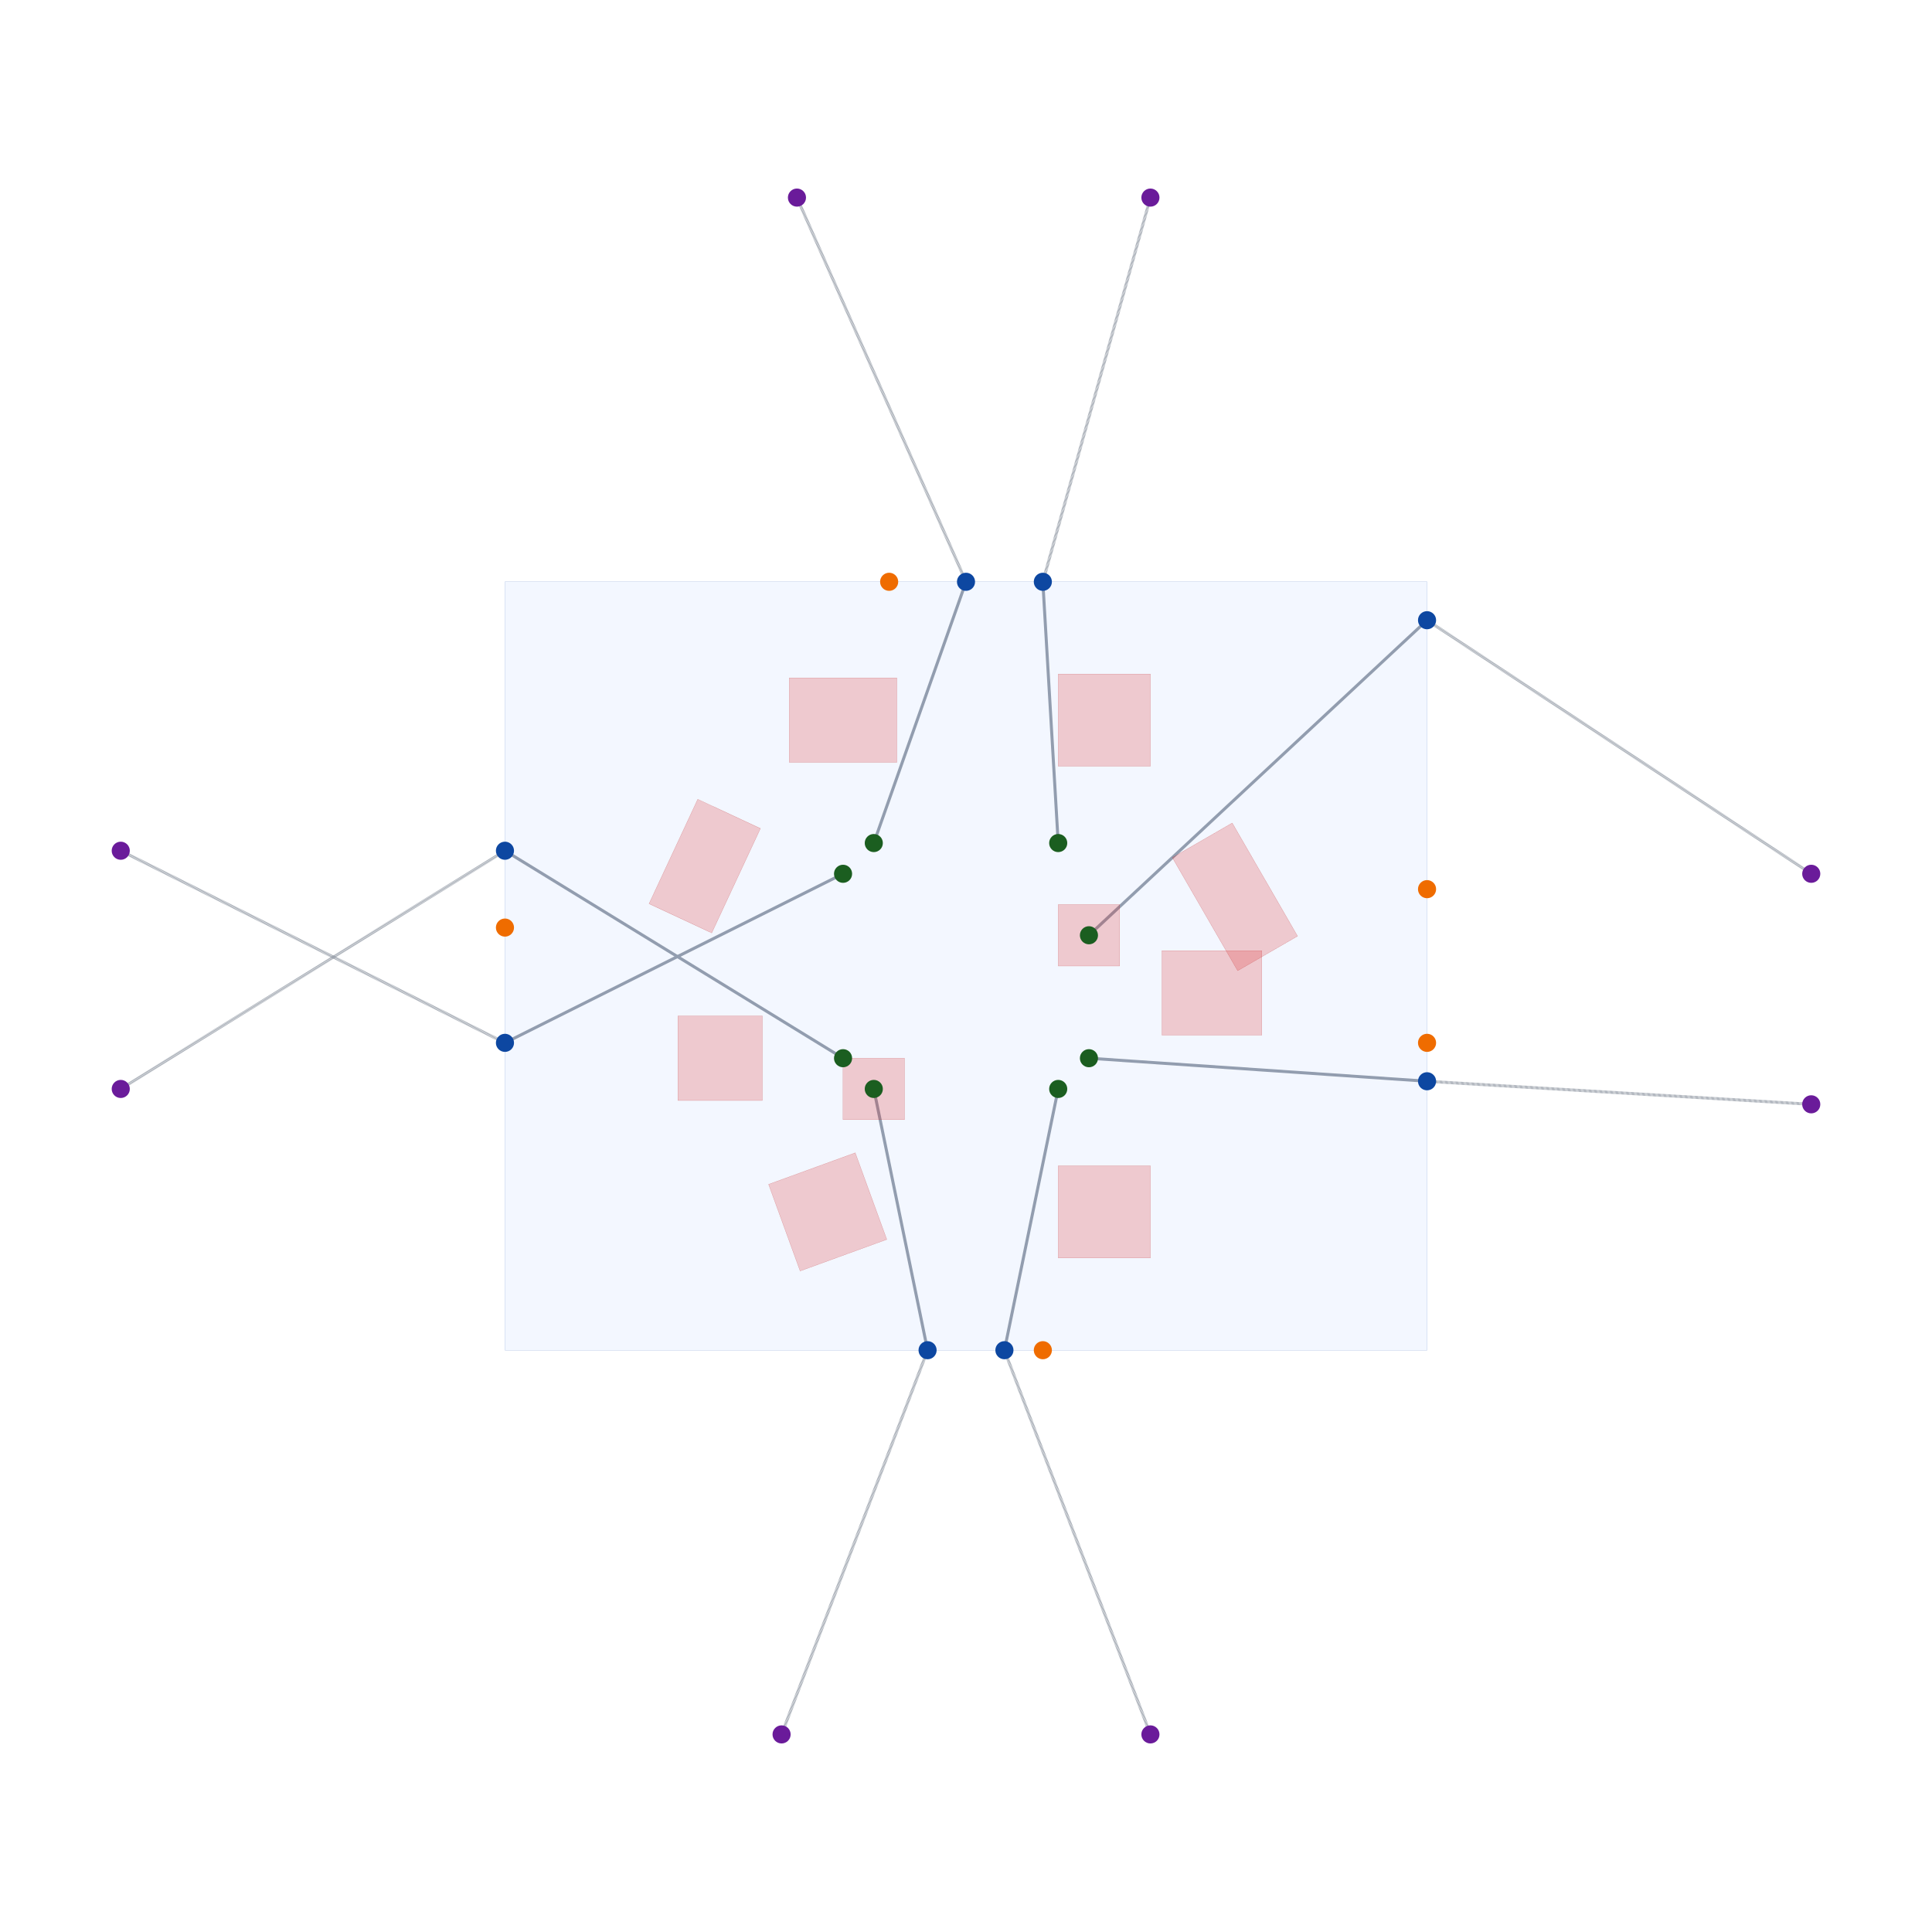
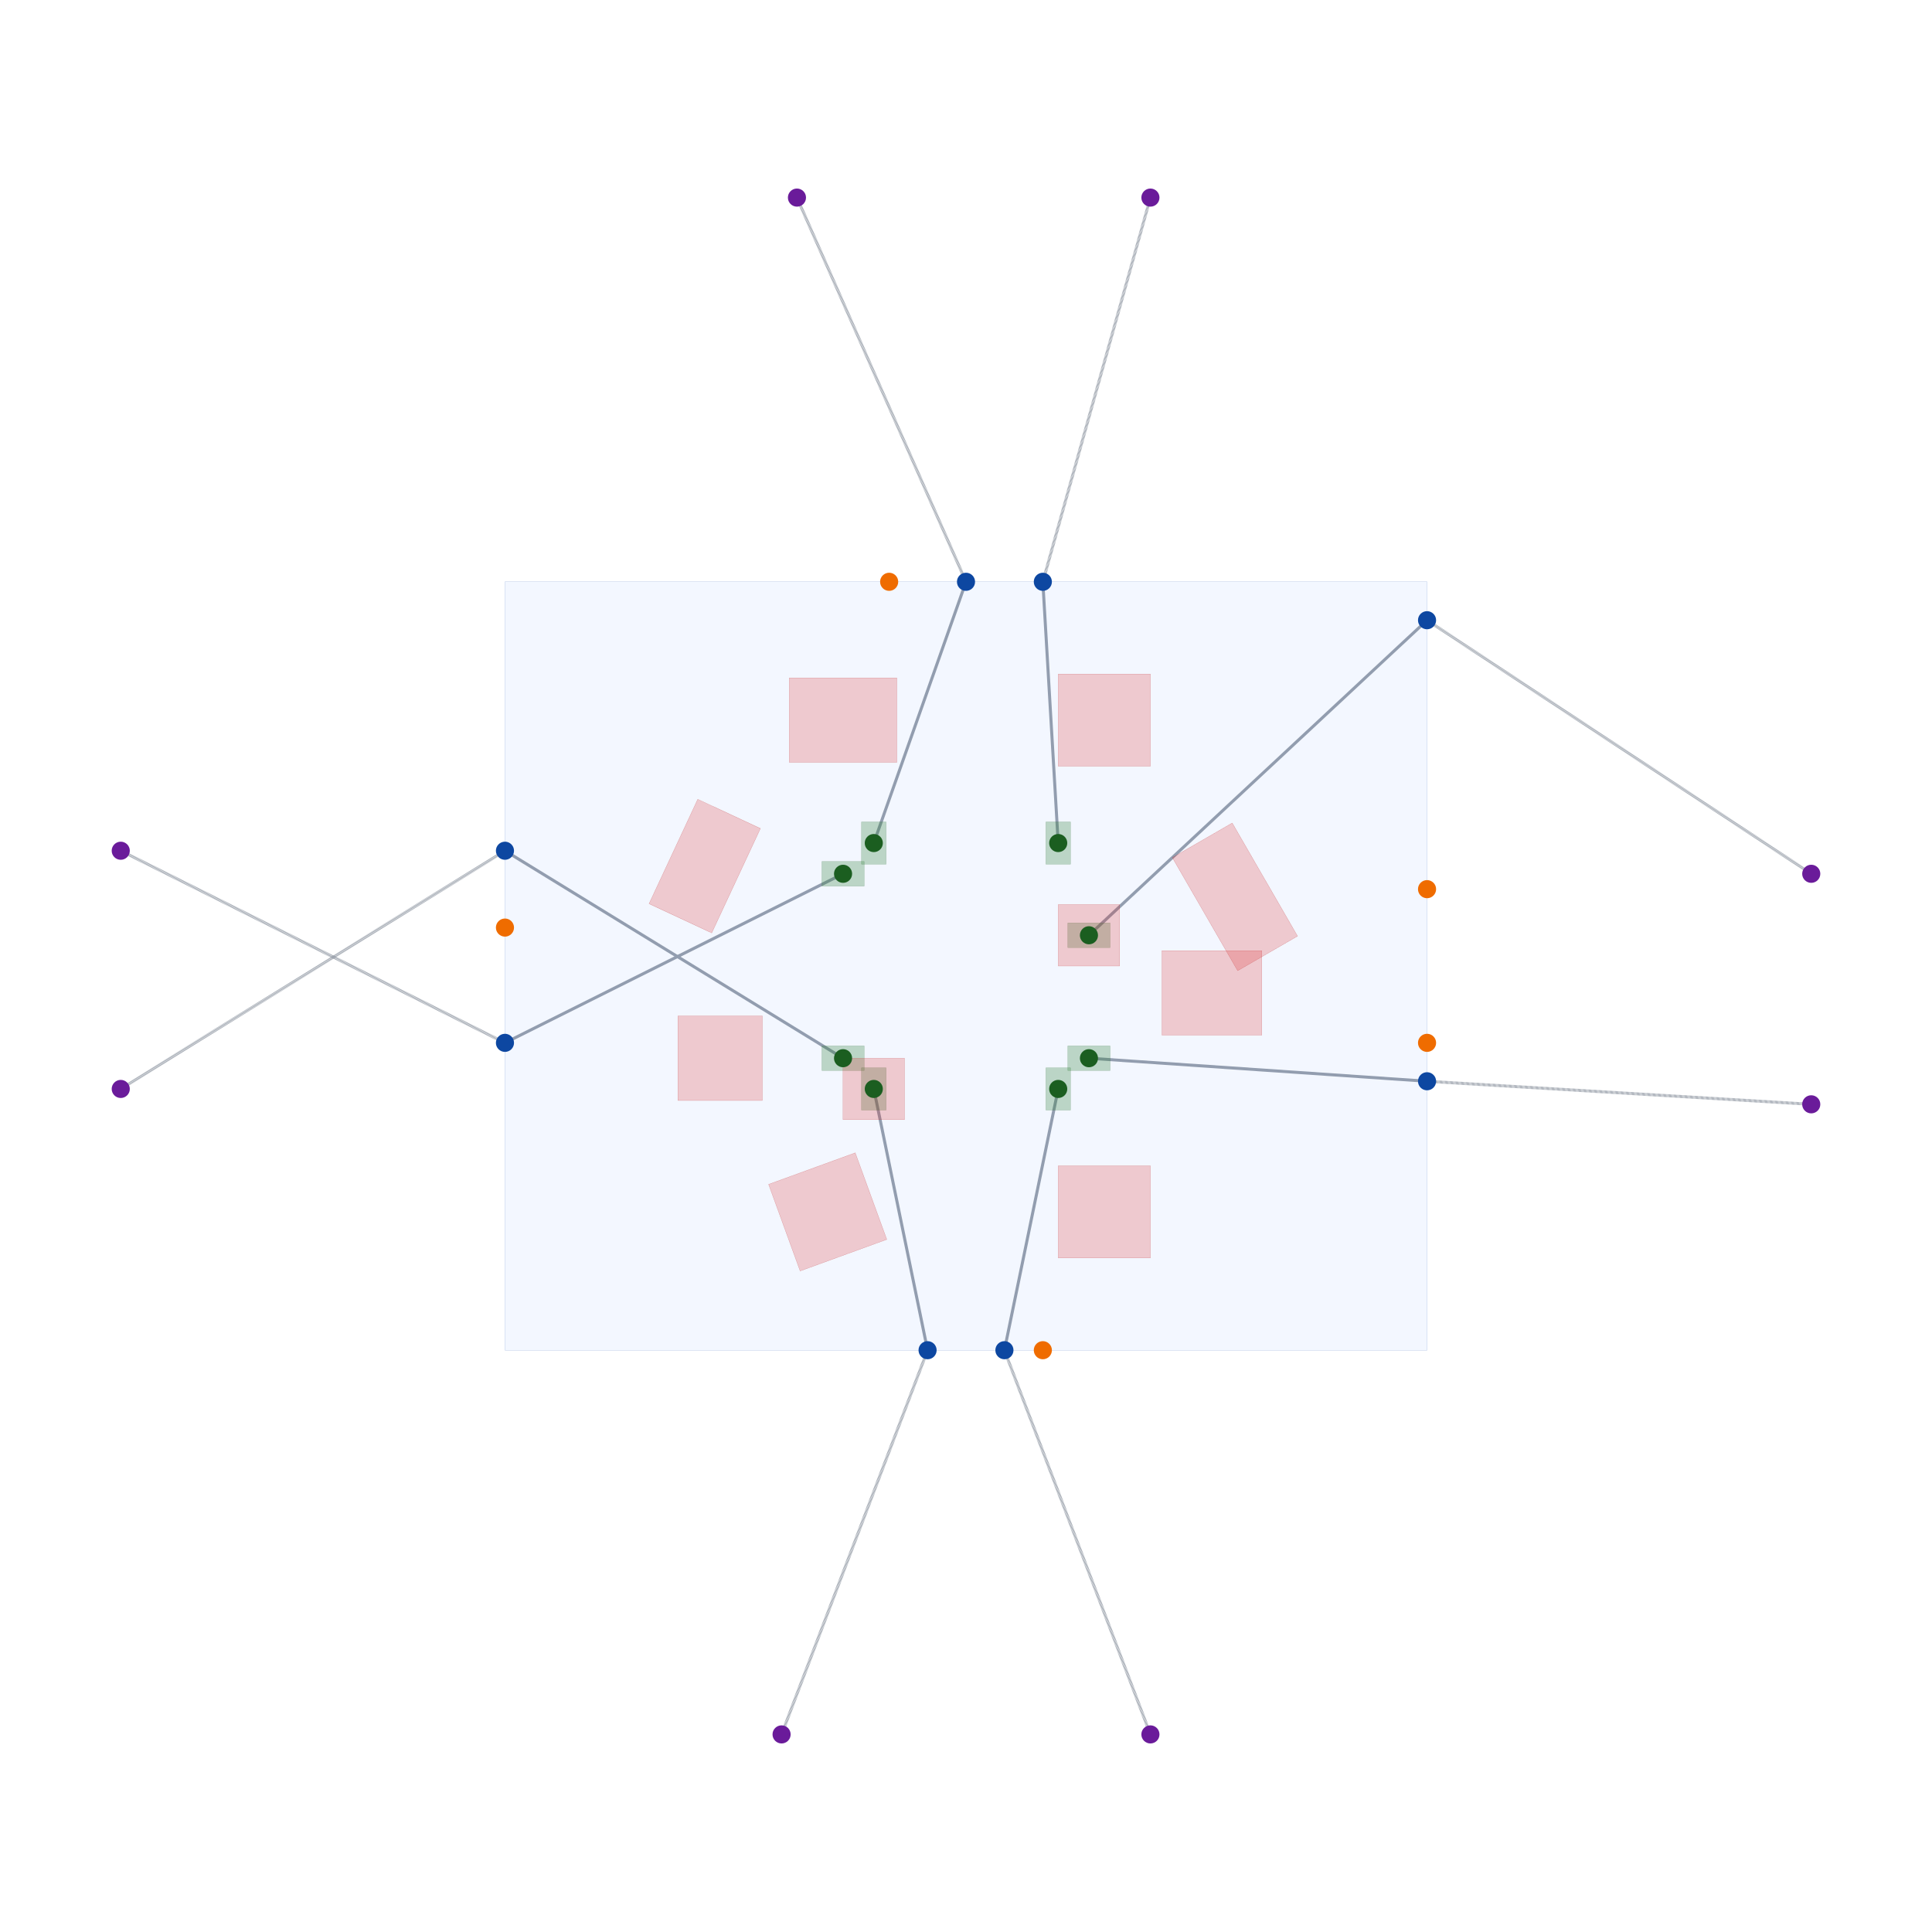
<svg xmlns="http://www.w3.org/2000/svg" width="640" height="640" viewBox="0 0 640 640">
  <rect width="100%" height="100%" fill="white" />
  <g>
    <polyline data-points="1.6,-1.2 6,-1.5" data-type="line" data-label="breakout segment source_trace_right_1" points="360.727,350.545 472.727,358.182" fill="none" stroke="#7e8794" stroke-width="1px" />
  </g>
  <g>
    <polyline data-points="6,-1.5 11,-1.8" data-type="line" data-label="target guide source_trace_right_1" points="472.727,358.182 600,365.818" fill="none" stroke="#7e8794" stroke-width="1px" stroke-dasharray="0.15 0.15" />
  </g>
  <g>
    <polyline data-points="1.6,0.4 6,4.5" data-type="line" data-label="breakout segment source_trace_right_2" points="360.727,309.818 472.727,205.455" fill="none" stroke="#7e8794" stroke-width="1px" />
  </g>
  <g>
    <polyline data-points="6,4.5 11,1.2" data-type="line" data-label="target guide source_trace_right_2" points="472.727,205.455 600,289.455" fill="none" stroke="#7e8794" stroke-width="1px" stroke-dasharray="0.15 0.15" />
  </g>
  <g>
    <polyline data-points="-1.6,-1.2 -6,1.5" data-type="line" data-label="breakout segment source_trace_left_1" points="279.273,350.545 167.273,281.818" fill="none" stroke="#7e8794" stroke-width="1px" />
  </g>
  <g>
    <polyline data-points="-6,1.5 -11,-1.6" data-type="line" data-label="target guide source_trace_left_1" points="167.273,281.818 40,360.727" fill="none" stroke="#7e8794" stroke-width="1px" stroke-dasharray="0.15 0.15" />
  </g>
  <g>
    <polyline data-points="-1.6,1.2 -6,-1" data-type="line" data-label="breakout segment source_trace_left_2" points="279.273,289.455 167.273,345.455" fill="none" stroke="#7e8794" stroke-width="1px" />
  </g>
  <g>
    <polyline data-points="-6,-1 -11,1.5" data-type="line" data-label="target guide source_trace_left_2" points="167.273,345.455 40,281.818" fill="none" stroke="#7e8794" stroke-width="1px" stroke-dasharray="0.15 0.15" />
  </g>
  <g>
    <polyline data-points="-1.2,1.6 0,5" data-type="line" data-label="breakout segment source_trace_top_1" points="289.455,279.273 320,192.727" fill="none" stroke="#7e8794" stroke-width="1px" />
  </g>
  <g>
    <polyline data-points="0,5 -2.2,10" data-type="line" data-label="target guide source_trace_top_1" points="320,192.727 264,65.455" fill="none" stroke="#7e8794" stroke-width="1px" stroke-dasharray="0.15 0.15" />
  </g>
  <g>
    <polyline data-points="1.2,1.6 1,5" data-type="line" data-label="breakout segment source_trace_top_2" points="350.545,279.273 345.455,192.727" fill="none" stroke="#7e8794" stroke-width="1px" />
  </g>
  <g>
    <polyline data-points="1,5 2.4,10" data-type="line" data-label="target guide source_trace_top_2" points="345.455,192.727 381.091,65.455" fill="none" stroke="#7e8794" stroke-width="1px" stroke-dasharray="0.15 0.15" />
  </g>
  <g>
    <polyline data-points="-1.2,-1.6 -0.5,-5" data-type="line" data-label="breakout segment source_trace_bottom_1" points="289.455,360.727 307.273,447.273" fill="none" stroke="#7e8794" stroke-width="1px" />
  </g>
  <g>
    <polyline data-points="-0.5,-5 -2.4,-10" data-type="line" data-label="target guide source_trace_bottom_1" points="307.273,447.273 258.909,574.545" fill="none" stroke="#7e8794" stroke-width="1px" stroke-dasharray="0.15 0.15" />
  </g>
  <g>
    <polyline data-points="1.2,-1.6 0.5,-5" data-type="line" data-label="breakout segment source_trace_bottom_2" points="350.545,360.727 332.727,447.273" fill="none" stroke="#7e8794" stroke-width="1px" />
  </g>
  <g>
    <polyline data-points="0.5,-5 2.4,-10" data-type="line" data-label="target guide source_trace_bottom_2" points="332.727,447.273 381.091,574.545" fill="none" stroke="#7e8794" stroke-width="1px" stroke-dasharray="0.15 0.15" />
  </g>
  <g>
    <rect data-type="rect" data-label="breakout bounds" data-x="0" data-y="0" x="167.273" y="192.727" width="305.455" height="254.545" fill="rgba(210, 225, 255, 0.25)" stroke="#315fba" stroke-width="0.039" />
+   </g>
+   <g>
+     <rect data-type="rect" data-label="inside pad source_port_right_1" data-x="1.6" data-y="-1.2" x="353.727" y="346.473" width="14" height="8.145" fill="rgba(46, 125, 50, 0.28)" stroke="#1b5e20" stroke-width="0.039" />
+   </g>
+   <g>
+     <rect data-type="rect" data-label="inside pad source_port_right_3" data-x="1.6" data-y="0.4" x="353.727" y="305.745" width="14" height="8.145" fill="rgba(46, 125, 50, 0.28)" stroke="#1b5e20" stroke-width="0.039" />
+   </g>
+   <g>
+     <rect data-type="rect" data-label="inside pad source_port_left_1" data-x="-1.6" data-y="-1.2" x="272.273" y="346.473" width="14" height="8.145" fill="rgba(46, 125, 50, 0.28)" stroke="#1b5e20" stroke-width="0.039" />
+   </g>
+   <g>
+     <rect data-type="rect" data-label="inside pad source_port_left_4" data-x="-1.6" data-y="1.2" x="272.273" y="285.382" width="14" height="8.145" fill="rgba(46, 125, 50, 0.28)" stroke="#1b5e20" stroke-width="0.039" />
+   </g>
+   <g>
+     <rect data-type="rect" data-label="inside pad source_port_top_1" data-x="-1.2" data-y="1.6" x="285.382" y="272.273" width="8.145" height="14" fill="rgba(46, 125, 50, 0.28)" stroke="#1b5e20" stroke-width="0.039" />
+   </g>
+   <g>
+     <rect data-type="rect" data-label="inside pad source_port_top_4" data-x="1.2" data-y="1.6" x="346.473" y="272.273" width="8.145" height="14" fill="rgba(46, 125, 50, 0.28)" stroke="#1b5e20" stroke-width="0.039" />
+   </g>
+   <g>
+     <rect data-type="rect" data-label="inside pad source_port_bottom_1" data-x="-1.2" data-y="-1.6" x="285.382" y="353.727" width="8.145" height="14" fill="rgba(46, 125, 50, 0.28)" stroke="#1b5e20" stroke-width="0.039" />
+   </g>
+   <g>
+     <rect data-type="rect" data-label="inside pad source_port_bottom_4" data-x="1.2" data-y="-1.6" x="346.473" y="353.727" width="8.145" height="14" fill="rgba(46, 125, 50, 0.28)" stroke="#1b5e20" stroke-width="0.039" />
  </g>
  <g>
    <rect data-type="rect" data-label="right lower keepout" data-x="3.2" data-y="-0.35" x="384.909" y="314.909" width="33.091" height="28" fill="rgba(220, 38, 38, 0.22)" stroke="#b91c1c" stroke-width="0.039" />
  </g>
  <g>
    <rect data-type="rect" data-label="right rotated body" data-x="3.5" data-y="0.9" data-ccw-rotation-degrees="30" x="397.636" y="275.455" width="22.909" height="43.273" fill="rgba(220, 38, 38, 0.22)" stroke="#b91c1c" stroke-width="0.039" transform="rotate(-30 409.0909 297.0909)" />
  </g>
  <g>
    <rect data-type="rect" data-label="left lower keepout" data-x="-3.2" data-y="-1.2" x="224.545" y="336.545" width="28" height="28" fill="rgba(220, 38, 38, 0.22)" stroke="#b91c1c" stroke-width="0.039" />
  </g>
  <g>
    <rect data-type="rect" data-label="left rotated body" data-x="-3.4" data-y="1.3" data-ccw-rotation-degrees="-25" x="222" y="267.818" width="22.909" height="38.182" fill="rgba(220, 38, 38, 0.22)" stroke="#b91c1c" stroke-width="0.039" transform="rotate(25 233.4545 286.9091)" />
  </g>
  <g>
    <rect data-type="rect" data-label="top left keepout" data-x="-1.6" data-y="3.2" x="261.455" y="224.545" width="35.636" height="28" fill="rgba(220, 38, 38, 0.22)" stroke="#b91c1c" stroke-width="0.039" />
  </g>
  <g>
    <rect data-type="rect" data-label="top right keepout" data-x="1.8" data-y="3.2" x="350.545" y="223.273" width="30.545" height="30.545" fill="rgba(220, 38, 38, 0.22)" stroke="#b91c1c" stroke-width="0.039" />
  </g>
  <g>
    <rect data-type="rect" data-label="bottom left rotated body" data-x="-1.8" data-y="-3.2" data-ccw-rotation-degrees="20" x="258.909" y="386.182" width="30.545" height="30.545" fill="rgba(220, 38, 38, 0.22)" stroke="#b91c1c" stroke-width="0.039" transform="rotate(-20 274.1818 401.4545)" />
  </g>
  <g>
    <rect data-type="rect" data-label="bottom right keepout" data-x="1.8" data-y="-3.2" x="350.545" y="386.182" width="30.545" height="30.545" fill="rgba(220, 38, 38, 0.22)" stroke="#b91c1c" stroke-width="0.039" />
  </g>
  <g>
    <rect data-type="rect" data-label="right self pad" data-x="1.6" data-y="0.4" x="350.545" y="299.636" width="20.364" height="20.364" fill="rgba(220, 38, 38, 0.22)" stroke="#b91c1c" stroke-width="0.039" />
  </g>
  <g>
    <rect data-type="rect" data-label="bottom self pad" data-x="-1.2" data-y="-1.6" x="279.273" y="350.545" width="20.364" height="20.364" fill="rgba(220, 38, 38, 0.22)" stroke="#b91c1c" stroke-width="0.039" />
  </g>
  <g>
    <circle data-type="point" data-label="inside pad source_port_right_1" data-x="1.6" data-y="-1.2" cx="360.727" cy="350.545" r="3" fill="#1b5e20" />
  </g>
  <g>
    <circle data-type="point" data-label="inside pad source_port_right_3" data-x="1.6" data-y="0.4" cx="360.727" cy="309.818" r="3" fill="#1b5e20" />
  </g>
  <g>
    <circle data-type="point" data-label="inside pad source_port_left_1" data-x="-1.6" data-y="-1.2" cx="279.273" cy="350.545" r="3" fill="#1b5e20" />
  </g>
  <g>
    <circle data-type="point" data-label="inside pad source_port_left_4" data-x="-1.6" data-y="1.2" cx="279.273" cy="289.455" r="3" fill="#1b5e20" />
  </g>
  <g>
    <circle data-type="point" data-label="inside pad source_port_top_1" data-x="-1.2" data-y="1.6" cx="289.455" cy="279.273" r="3" fill="#1b5e20" />
  </g>
  <g>
    <circle data-type="point" data-label="inside pad source_port_top_4" data-x="1.2" data-y="1.6" cx="350.545" cy="279.273" r="3" fill="#1b5e20" />
  </g>
  <g>
    <circle data-type="point" data-label="inside pad source_port_bottom_1" data-x="-1.2" data-y="-1.6" cx="289.455" cy="360.727" r="3" fill="#1b5e20" />
  </g>
  <g>
    <circle data-type="point" data-label="inside pad source_port_bottom_4" data-x="1.2" data-y="-1.6" cx="350.545" cy="360.727" r="3" fill="#1b5e20" />
  </g>
  <g>
    <circle data-type="point" data-label="outside target source_port_header_right_1" data-x="11" data-y="-1.8" cx="600" cy="365.818" r="3" fill="#6a1b9a" />
  </g>
  <g>
    <circle data-type="point" data-label="outside target source_port_header_right_2" data-x="11" data-y="1.2" cx="600" cy="289.455" r="3" fill="#6a1b9a" />
  </g>
  <g>
    <circle data-type="point" data-label="outside target source_port_header_left_1" data-x="-11" data-y="-1.6" cx="40" cy="360.727" r="3" fill="#6a1b9a" />
  </g>
  <g>
    <circle data-type="point" data-label="outside target source_port_header_left_2" data-x="-11" data-y="1.5" cx="40" cy="281.818" r="3" fill="#6a1b9a" />
  </g>
  <g>
    <circle data-type="point" data-label="outside target source_port_header_top_1" data-x="-2.2" data-y="10" cx="264" cy="65.455" r="3" fill="#6a1b9a" />
  </g>
  <g>
    <circle data-type="point" data-label="outside target source_port_header_top_2" data-x="2.4" data-y="10" cx="381.091" cy="65.455" r="3" fill="#6a1b9a" />
  </g>
  <g>
    <circle data-type="point" data-label="outside target source_port_header_bottom_1" data-x="-2.4" data-y="-10" cx="258.909" cy="574.545" r="3" fill="#6a1b9a" />
  </g>
  <g>
    <circle data-type="point" data-label="outside target source_port_header_bottom_2" data-x="2.4" data-y="-10" cx="381.091" cy="574.545" r="3" fill="#6a1b9a" />
  </g>
  <g>
    <circle data-type="point" data-label="selected breakout source_port_right_1" data-x="6" data-y="-1.5" cx="472.727" cy="358.182" r="3" fill="#0d47a1" />
  </g>
  <g>
    <circle data-type="point" data-label="selected breakout source_port_right_3" data-x="6" data-y="4.5" cx="472.727" cy="205.455" r="3" fill="#0d47a1" />
  </g>
  <g>
    <circle data-type="point" data-label="selected breakout source_port_left_1" data-x="-6" data-y="1.5" cx="167.273" cy="281.818" r="3" fill="#0d47a1" />
  </g>
  <g>
    <circle data-type="point" data-label="selected breakout source_port_left_4" data-x="-6" data-y="-1" cx="167.273" cy="345.455" r="3" fill="#0d47a1" />
  </g>
  <g>
    <circle data-type="point" data-label="selected breakout source_port_top_1" data-x="0" data-y="5" cx="320" cy="192.727" r="3" fill="#0d47a1" />
  </g>
  <g>
    <circle data-type="point" data-label="selected breakout source_port_top_4" data-x="1" data-y="5" cx="345.455" cy="192.727" r="3" fill="#0d47a1" />
  </g>
  <g>
    <circle data-type="point" data-label="selected breakout source_port_bottom_1" data-x="-0.5" data-y="-5" cx="307.273" cy="447.273" r="3" fill="#0d47a1" />
  </g>
  <g>
    <circle data-type="point" data-label="selected breakout source_port_bottom_4" data-x="0.5" data-y="-5" cx="332.727" cy="447.273" r="3" fill="#0d47a1" />
  </g>
  <g>
    <circle data-type="point" data-label="pre-existing breakout point" data-x="6" data-y="-1" cx="472.727" cy="345.455" r="3" fill="#ef6c00" />
  </g>
  <g>
    <circle data-type="point" data-label="pre-existing breakout point" data-x="6" data-y="1" cx="472.727" cy="294.545" r="3" fill="#ef6c00" />
  </g>
  <g>
    <circle data-type="point" data-label="pre-existing breakout point" data-x="-6" data-y="0.5" cx="167.273" cy="307.273" r="3" fill="#ef6c00" />
  </g>
  <g>
    <circle data-type="point" data-label="pre-existing breakout point" data-x="-1" data-y="5" cx="294.545" cy="192.727" r="3" fill="#ef6c00" />
  </g>
  <g>
    <circle data-type="point" data-label="pre-existing breakout point" data-x="1" data-y="-5" cx="345.455" cy="447.273" r="3" fill="#ef6c00" />
  </g>
  <g id="crosshair" style="display: none">
    <line id="crosshair-h" y1="0" y2="640" stroke="#666" stroke-width="0.5" />
    <line id="crosshair-v" x1="0" x2="640" stroke="#666" stroke-width="0.5" />
    <text id="coordinates" font-family="monospace" font-size="12" fill="#666" />
  </g>
</svg>
